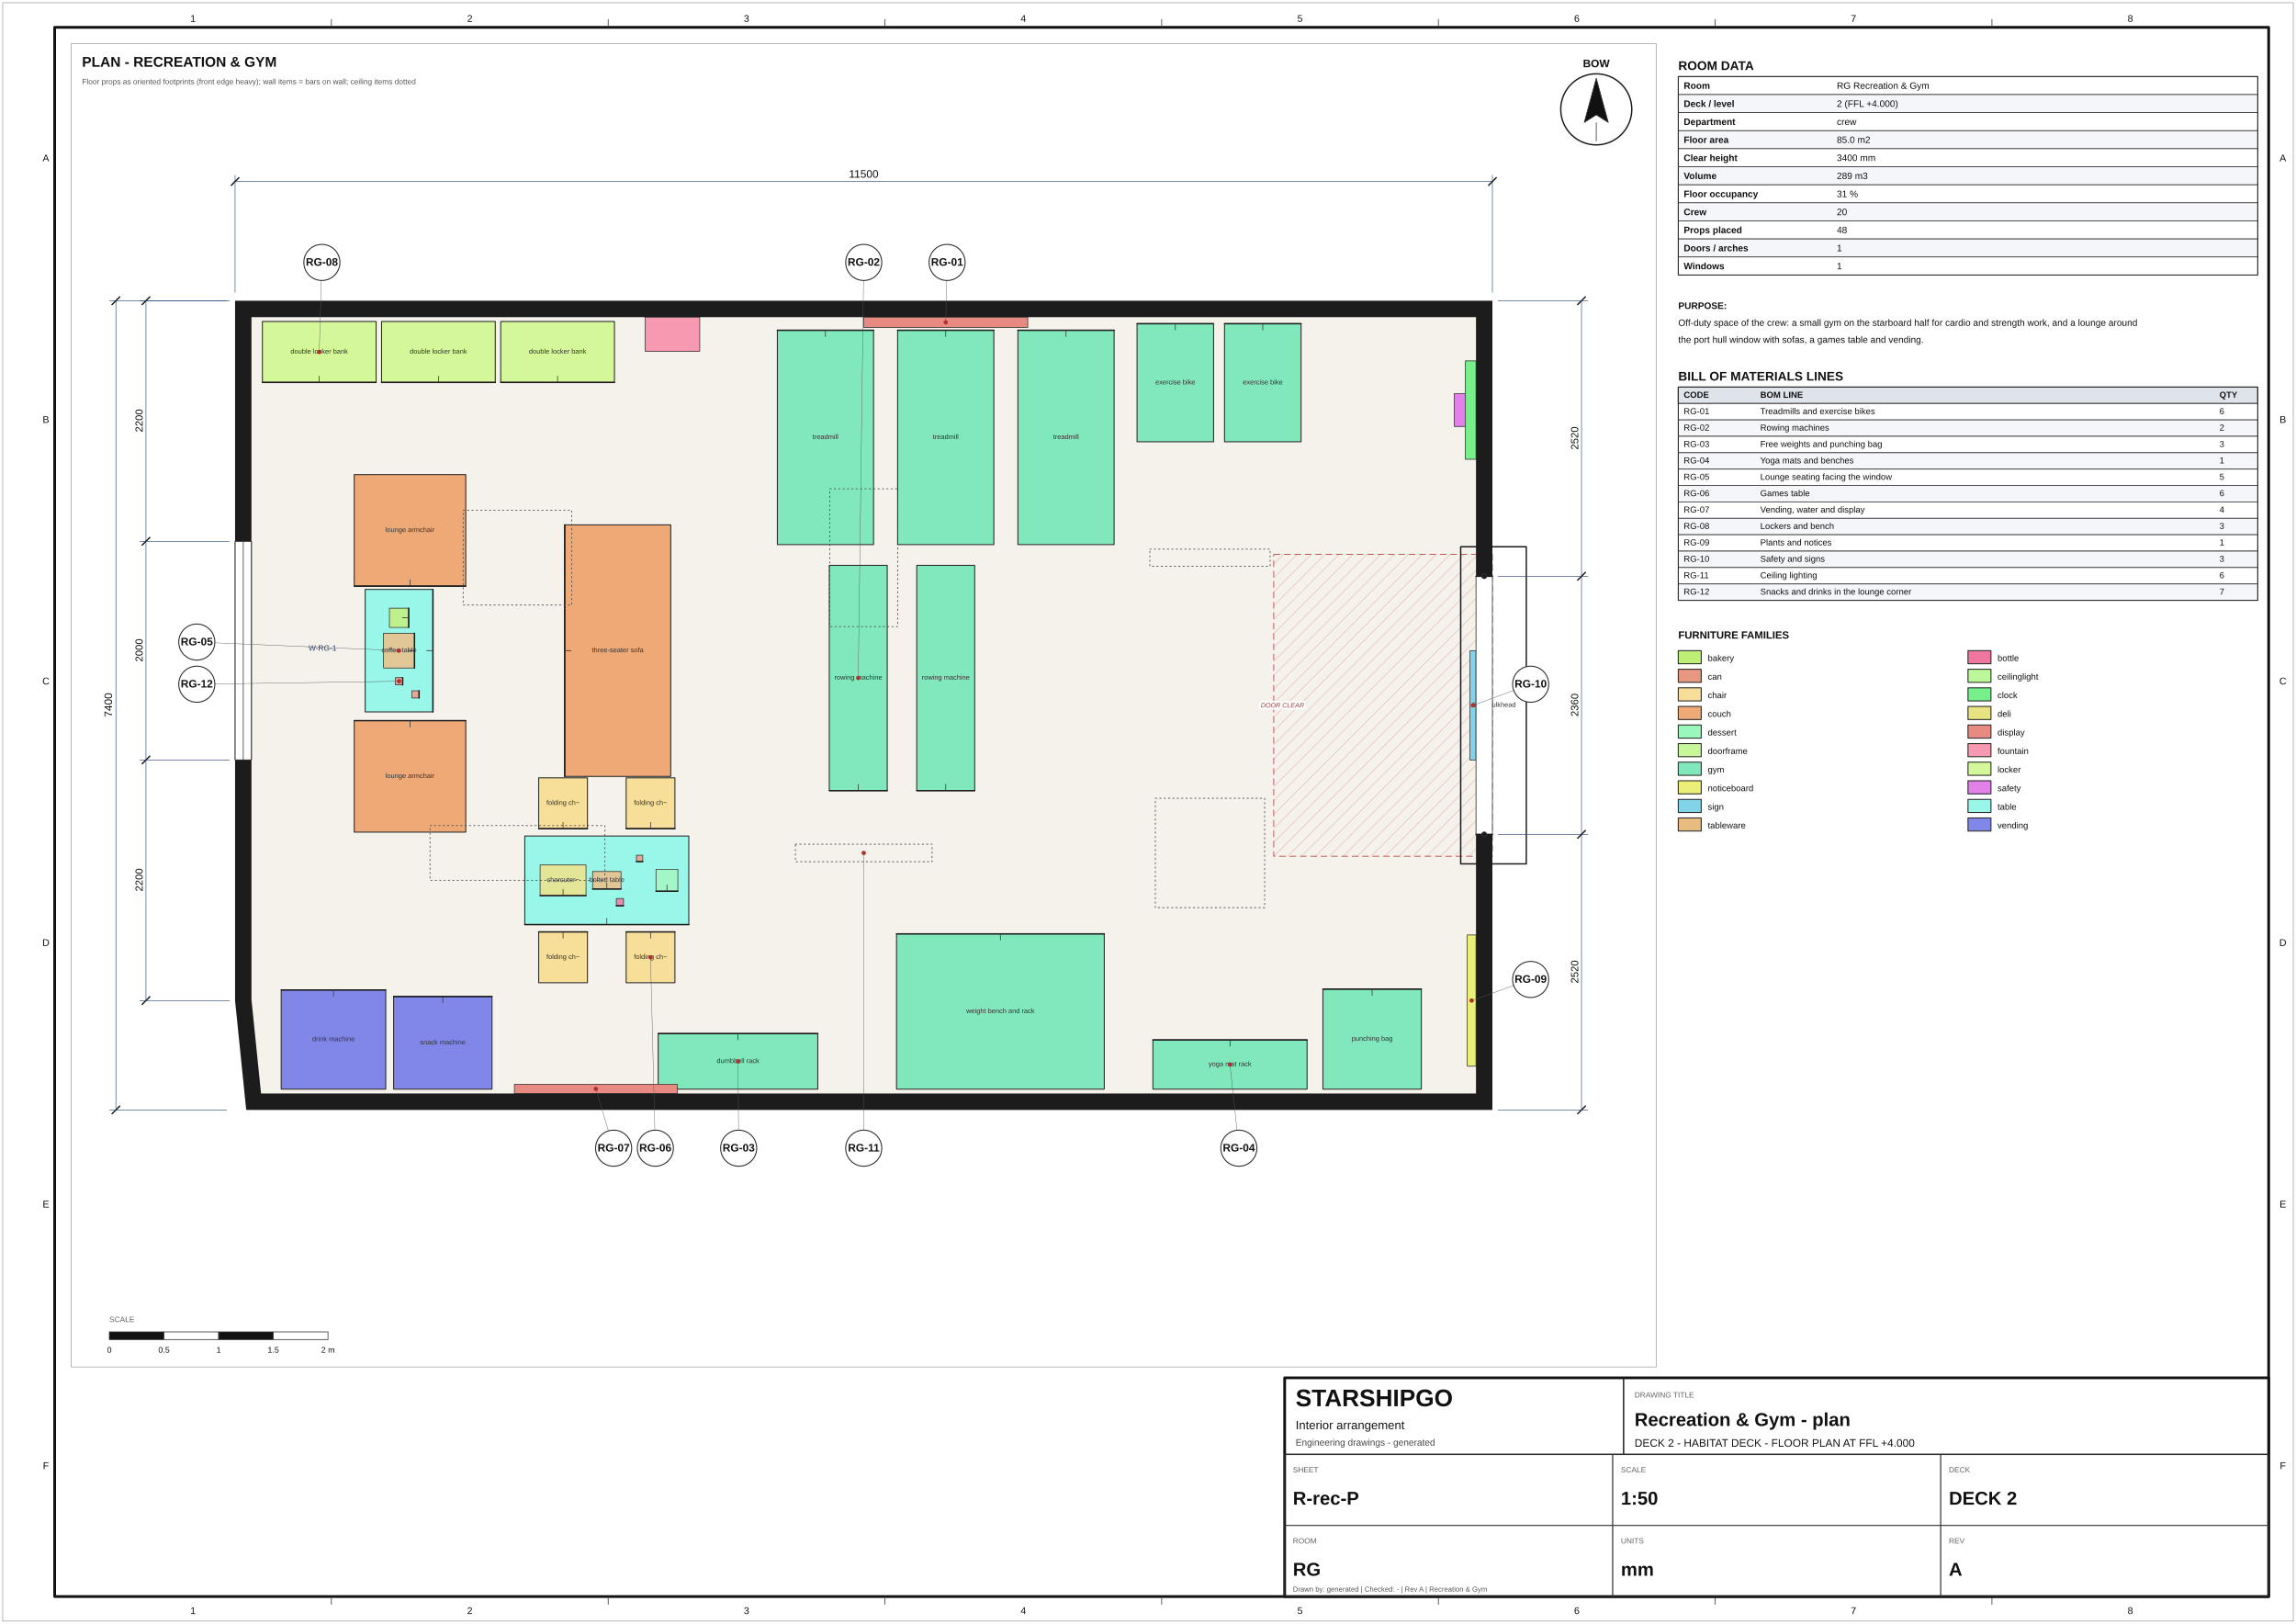
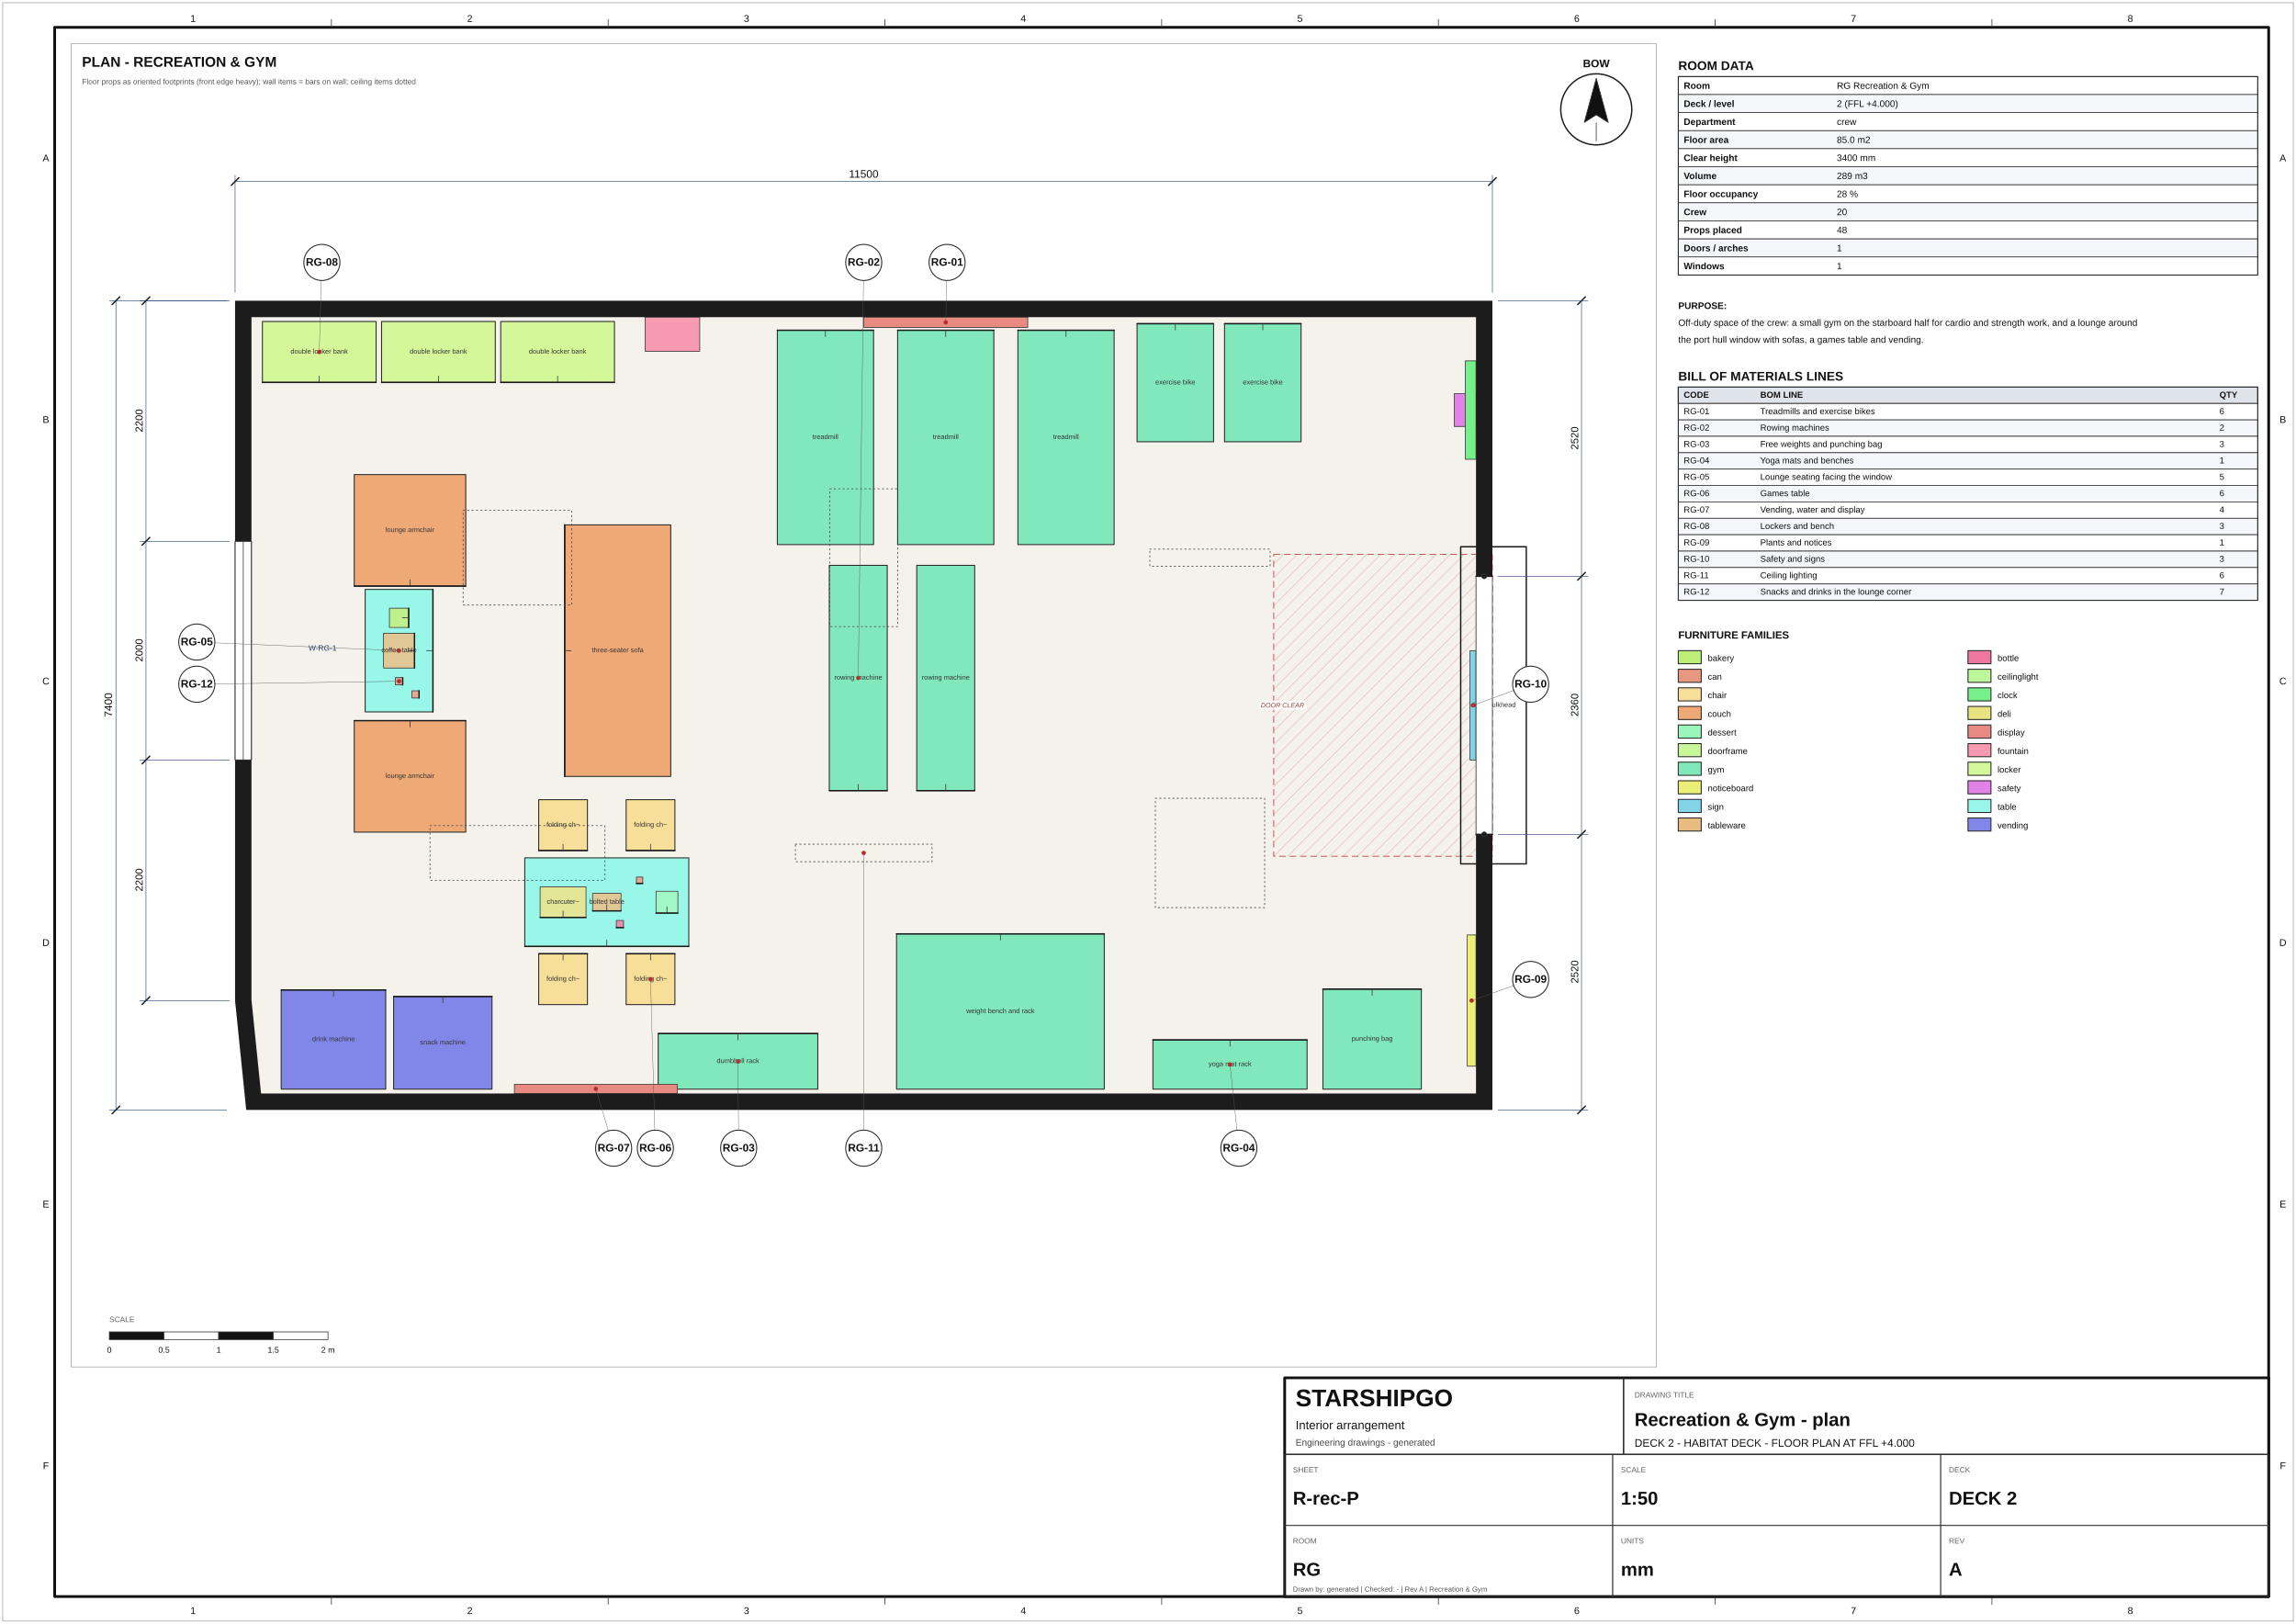
<svg xmlns="http://www.w3.org/2000/svg" width="420mm" height="297mm" viewBox="0 0 420 297">
  <style>
.t{font-family:Arial, Helvetica, 'DejaVu Sans', sans-serif;fill:#111}
.b{font-weight:bold}.i{font-style:italic}
.h{stroke:#111;stroke-width:.5;stroke-linejoin:round;stroke-linecap:round}
.m{stroke:#1a1a1a;stroke-width:.25;stroke-linejoin:round;stroke-linecap:round}
.n{stroke:#2a2a2a;stroke-width:.18;stroke-linejoin:round}
.f{stroke:#333;stroke-width:.13;stroke-linejoin:round}
.x{stroke:#555;stroke-width:.07}
.g{stroke:#9a9a9a;stroke-width:.1}
.gg{stroke:#c4c4c4;stroke-width:.08}
.d{stroke:#1d3c6e;stroke-width:.1}
.dsh{stroke:#222;stroke-width:.18;stroke-dasharray:1.6 .8}
.dot{stroke:#444;stroke-width:.14;stroke-dasharray:.25 .55;stroke-linecap:round}
.hid{stroke:#777;stroke-width:.12;stroke-dasharray:1 .7}
.cl{stroke:#b03030;stroke-width:.12;stroke-dasharray:5 1 1 1}
.cut{stroke:#b03030;stroke-width:.35;stroke-dasharray:6 1.2 1.2 1.2}
.red{stroke:#b03030;stroke-width:.13;stroke-dasharray:1.2 .7}
.none{stroke:none}
.halo{paint-order:stroke;stroke:#fff;stroke-width:.8;stroke-linejoin:round}
</style>
  <defs>
    <pattern id="hSlab" width="1.4" height="1.4" patternUnits="userSpaceOnUse" patternTransform="rotate(45)">
      <rect width="1.4" height="1.4" fill="#ececec" />
      <line x1="0" y1="0" x2="0" y2="1.4" stroke="#222" stroke-width=".13" />
    </pattern>
    <pattern id="hHull" width="1" height="1" patternUnits="userSpaceOnUse" patternTransform="rotate(45)">
      <rect width="1" height="1" fill="#c9d0da" />
      <line x1="0" y1="0" x2="0" y2="1" stroke="#111" stroke-width=".2" />
      <line x1="0" y1="0" x2="1" y2="0" stroke="#111" stroke-width=".1" />
    </pattern>
    <pattern id="hHole" width="1.6" height="1.6" patternUnits="userSpaceOnUse" patternTransform="rotate(-45)">
      <line x1="0" y1="0" x2="0" y2="1.6" stroke="#444" stroke-width=".12" />
    </pattern>
    <pattern id="hZone" width="1.8" height="1.8" patternUnits="userSpaceOnUse" patternTransform="rotate(45)">
      <line x1="0" y1="0" x2="0" y2="1.8" stroke="#d08080" stroke-width=".1" />
    </pattern>
    <pattern id="hPlen" width="1.6" height="1.6" patternUnits="userSpaceOnUse">
      <circle cx=".4" cy=".4" r=".12" fill="#888" />
      <circle cx="1.2" cy="1.2" r=".12" fill="#888" />
    </pattern>
    <pattern id="hGlass" width="2" height="2" patternUnits="userSpaceOnUse" patternTransform="rotate(45)">
      <rect width="2" height="2" fill="#d6ecf7" />
      <line x1="0" y1="0" x2="0" y2="2" stroke="#5a9abb" stroke-width=".08" />
    </pattern>
    <pattern id="hFloor" width="1.2" height="1.2" patternUnits="userSpaceOnUse" patternTransform="rotate(-45)">
      <rect width="1.2" height="1.2" fill="#f2f2f2" />
      <line x1="0" y1="0" x2="0" y2="1.2" stroke="#555" stroke-width=".1" />
    </pattern>
  </defs>
  <rect x="0" y="0" width="420" height="297" fill="#ffffff" />
  <rect x="13" y="8" width="290" height="242" class="x" fill="none" />
  <polygon points="43,183 43,55 273,55 273,203 45.04,203" class="none" fill="#f5f1eb" />
  <polygon points="233,101.4 273,101.4 273,156.6 233,156.6" class="red" fill="url(#hZone)" />
  <text x="234.6" y="129.4" font-size="1.2" class="t i halo" text-anchor="middle" style="fill:#a04040">DOOR CLEAR</text>
-   <polygon points="98.54,142.26 107.46,142.26 107.46,151.56 98.54,151.56" class="n" fill="#f7df99" />
-   <line x1="107.46" y1="151.56" x2="98.54" y2="151.56" class="m" />
-   <line x1="103" y1="151.56" x2="103" y2="150.36" class="f" />
-   <polygon points="107.46,179.74 98.54,179.74 98.54,170.44 107.46,170.44" class="n" fill="#f7df99" />
-   <line x1="98.54" y1="170.44" x2="107.46" y2="170.44" class="m" />
-   <line x1="103" y1="170.44" x2="103" y2="171.64" class="f" />
-   <polygon points="114.54,142.26 123.46,142.26 123.46,151.56 114.54,151.56" class="n" fill="#f7df99" />
-   <line x1="123.46" y1="151.56" x2="114.54" y2="151.56" class="m" />
-   <line x1="119" y1="151.56" x2="119" y2="150.36" class="f" />
-   <polygon points="123.46,179.74 114.54,179.74 114.54,170.44 123.46,170.44" class="n" fill="#f7df99" />
-   <line x1="114.54" y1="170.44" x2="123.46" y2="170.44" class="m" />
-   <line x1="119" y1="170.44" x2="119" y2="171.64" class="f" />
+   <polygon points="98.54,146.26 107.46,146.26 107.46,155.56 98.54,155.56" class="n" fill="#f7df99" />
+   <line x1="107.46" y1="155.56" x2="98.54" y2="155.56" class="m" />
+   <line x1="103" y1="155.56" x2="103" y2="154.36" class="f" />
+   <polygon points="107.46,183.74 98.54,183.74 98.54,174.44 107.46,174.44" class="n" fill="#f7df99" />
+   <line x1="98.54" y1="174.44" x2="107.46" y2="174.44" class="m" />
+   <line x1="103" y1="174.44" x2="103" y2="175.64" class="f" />
+   <polygon points="114.54,146.26 123.46,146.26 123.46,155.56 114.54,155.56" class="n" fill="#f7df99" />
+   <line x1="123.46" y1="155.56" x2="114.54" y2="155.56" class="m" />
+   <line x1="119" y1="155.56" x2="119" y2="154.36" class="f" />
+   <polygon points="123.46,183.74 114.54,183.74 114.54,174.44 123.46,174.44" class="n" fill="#f7df99" />
+   <line x1="114.54" y1="174.44" x2="123.46" y2="174.44" class="m" />
+   <line x1="119" y1="174.44" x2="119" y2="175.64" class="f" />
  <polygon points="66.8,130.2 66.8,107.8 79.2,107.8 79.2,130.2" class="n" fill="#99f7ea" />
  <line x1="79.2" y1="107.8" x2="79.2" y2="130.2" class="m" />
  <line x1="79.2" y1="119" x2="78" y2="119" class="f" />
  <polygon points="267.2,158 267.2,100 279.2,100 279.2,158" class="m" fill="none" />
  <polygon points="159.8,99.6 142.2,99.6 142.2,60.4 159.8,60.4" class="n" fill="#81e8bc" />
  <line x1="142.2" y1="60.4" x2="159.8" y2="60.4" class="m" />
  <line x1="151" y1="60.4" x2="151" y2="61.6" class="f" />
  <polygon points="181.8,99.6 164.2,99.6 164.2,60.4 181.8,60.4" class="n" fill="#81e8bc" />
  <line x1="164.2" y1="60.4" x2="181.8" y2="60.4" class="m" />
  <line x1="173" y1="60.4" x2="173" y2="61.6" class="f" />
  <polygon points="203.8,99.6 186.2,99.6 186.2,60.4 203.8,60.4" class="n" fill="#81e8bc" />
  <line x1="186.2" y1="60.4" x2="203.8" y2="60.4" class="m" />
  <line x1="195" y1="60.4" x2="195" y2="61.6" class="f" />
  <polygon points="222,80.8 208,80.8 208,59.2 222,59.2" class="n" fill="#81e8bc" />
  <line x1="208" y1="59.2" x2="222" y2="59.2" class="m" />
  <line x1="215" y1="59.2" x2="215" y2="60.4" class="f" />
  <polygon points="238,80.8 224,80.8 224,59.2 238,59.2" class="n" fill="#81e8bc" />
  <line x1="224" y1="59.2" x2="238" y2="59.2" class="m" />
  <line x1="231" y1="59.2" x2="231" y2="60.4" class="f" />
  <polygon points="151.7,103.4 162.3,103.4 162.3,144.6 151.7,144.6" class="n" fill="#81e8bc" />
  <line x1="162.3" y1="144.6" x2="151.7" y2="144.6" class="m" />
  <line x1="157" y1="144.6" x2="157" y2="143.4" class="f" />
  <polygon points="167.7,103.4 178.3,103.4 178.3,144.6 167.7,144.6" class="n" fill="#81e8bc" />
  <line x1="178.3" y1="144.6" x2="167.7" y2="144.6" class="m" />
  <line x1="173" y1="144.6" x2="173" y2="143.4" class="f" />
  <polygon points="202,199.2 164,199.2 164,170.8 202,170.8" class="n" fill="#81e8bc" />
  <line x1="164" y1="170.8" x2="202" y2="170.8" class="m" />
  <line x1="183" y1="170.8" x2="183" y2="172" class="f" />
  <polygon points="149.6,199.2 120.4,199.2 120.4,189.04 149.6,189.04" class="n" fill="#81e8bc" />
  <line x1="120.4" y1="189.04" x2="149.6" y2="189.04" class="m" />
  <line x1="135" y1="189.04" x2="135" y2="190.24" class="f" />
  <polygon points="260,199.2 242,199.2 242,180.9 260,180.9" class="n" fill="#81e8bc" />
  <line x1="242" y1="180.9" x2="260" y2="180.9" class="m" />
  <line x1="251" y1="180.9" x2="251" y2="182.1" class="f" />
  <polygon points="239.1,199.2 210.9,199.2 210.9,190.2 239.1,190.2" class="n" fill="#81e8bc" />
  <line x1="210.9" y1="190.2" x2="239.1" y2="190.2" class="m" />
  <line x1="225" y1="190.2" x2="225" y2="191.4" class="f" />
  <polygon points="122.7,96 122.7,142 103.3,142 103.3,96" class="n" fill="#efa977" />
  <line x1="103.3" y1="142" x2="103.3" y2="96" class="m" />
  <line x1="103.3" y1="119" x2="104.5" y2="119" class="f" />
  <polygon points="64.8,86.8 85.2,86.8 85.2,107.2 64.8,107.2" class="n" fill="#efa977" />
  <line x1="85.2" y1="107.2" x2="64.8" y2="107.2" class="m" />
  <line x1="75" y1="107.2" x2="75" y2="106" class="f" />
  <polygon points="85.2,152.2 64.8,152.2 64.8,131.8 85.2,131.8" class="n" fill="#efa977" />
  <line x1="64.8" y1="131.8" x2="85.2" y2="131.8" class="m" />
  <line x1="75" y1="131.8" x2="75" y2="133" class="f" />
-   <polygon points="96,152.9 126,152.9 126,169.1 96,169.1" class="n" fill="#99f7ea" />
-   <line x1="126" y1="169.1" x2="96" y2="169.1" class="m" />
-   <line x1="111" y1="169.1" x2="111" y2="167.9" class="f" />
+   <polygon points="96,156.9 126,156.9 126,173.1 96,173.1" class="n" fill="#99f7ea" />
+   <line x1="126" y1="173.1" x2="96" y2="173.1" class="m" />
+   <line x1="111" y1="173.1" x2="111" y2="171.9" class="f" />
  <polygon points="70.56,199.2 51.44,199.2 51.44,181.06 70.56,181.06" class="n" fill="#8187e8" />
  <line x1="51.44" y1="181.06" x2="70.56" y2="181.06" class="m" />
  <line x1="61" y1="181.06" x2="61" y2="182.26" class="f" />
  <polygon points="90,199.2 72,199.2 72,182.26 90,182.26" class="n" fill="#8187e8" />
  <line x1="72" y1="182.26" x2="90" y2="182.26" class="m" />
  <line x1="81" y1="182.26" x2="81" y2="183.46" class="f" />
  <polygon points="48,58.8 68.8,58.8 68.8,69.94 48,69.94" class="n" fill="#d4f799" />
  <line x1="68.8" y1="69.94" x2="48" y2="69.94" class="m" />
  <line x1="58.4" y1="69.94" x2="58.4" y2="68.74" class="f" />
  <polygon points="69.8,58.8 90.6,58.8 90.6,69.94 69.8,69.94" class="n" fill="#d4f799" />
  <line x1="90.6" y1="69.94" x2="69.8" y2="69.94" class="m" />
  <line x1="80.2" y1="69.94" x2="80.2" y2="68.74" class="f" />
  <polygon points="91.6,58.8 112.4,58.8 112.4,69.94 91.6,69.94" class="n" fill="#d4f799" />
  <line x1="112.4" y1="69.94" x2="91.6" y2="69.94" class="m" />
  <line x1="102" y1="69.94" x2="102" y2="68.74" class="f" />
  <polygon points="70.16,122.18 70.16,115.82 75.82,115.82 75.82,122.18" class="f" fill="#eac28d" fill-opacity="0.9" />
  <line x1="75.82" y1="115.82" x2="75.82" y2="122.18" class="m" />
  <line x1="75.82" y1="119" x2="74.62" y2="119" class="f" />
  <polygon points="71.24,114.76 71.24,111.24 74.76,111.24 74.76,114.76" class="f" fill="#c3f084" fill-opacity="0.9" />
  <line x1="74.76" y1="111.24" x2="74.76" y2="114.76" class="m" />
  <line x1="74.76" y1="113" x2="73.56" y2="113" class="f" />
  <polygon points="72.34,125.26 72.34,123.94 73.66,123.94 73.66,125.26" class="f" fill="#eaa18d" fill-opacity="0.9" />
  <line x1="73.66" y1="123.94" x2="73.66" y2="125.26" class="m" />
  <polygon points="75.34,127.66 75.34,126.34 76.66,126.34 76.66,127.66" class="f" fill="#eaa18d" fill-opacity="0.9" />
  <line x1="76.66" y1="126.34" x2="76.66" y2="127.66" class="m" />
-   <polygon points="108.4,159.4 113.6,159.4 113.6,162.6 108.4,162.6" class="f" fill="#eac28d" fill-opacity="0.9" />
-   <line x1="113.6" y1="162.6" x2="108.4" y2="162.6" class="m" />
-   <line x1="111" y1="162.6" x2="111" y2="161.4" class="f" />
-   <polygon points="98.8,158.2 107.2,158.2 107.2,163.8 98.8,163.8" class="f" fill="#eae58d" fill-opacity="0.9" />
-   <line x1="107.2" y1="163.8" x2="98.8" y2="163.8" class="m" />
-   <line x1="103" y1="163.8" x2="103" y2="162.6" class="f" />
-   <polygon points="112.74,164.34 114.06,164.34 114.06,165.66 112.74,165.66" class="f" fill="#f084a8" fill-opacity="0.9" />
-   <line x1="114.06" y1="165.66" x2="112.74" y2="165.66" class="m" />
-   <polygon points="116.42,156.42 117.58,156.42 117.58,157.58 116.42,157.58" class="f" fill="#eaa18d" fill-opacity="0.9" />
-   <line x1="117.58" y1="157.58" x2="116.42" y2="157.58" class="m" />
-   <polygon points="120,159 124,159 124,163 120,163" class="f" fill="#a3f7c2" fill-opacity="0.9" />
-   <line x1="124" y1="163" x2="120" y2="163" class="m" />
-   <line x1="122" y1="163" x2="122" y2="161.8" class="f" />
+   <polygon points="108.4,163.4 113.6,163.4 113.6,166.6 108.4,166.6" class="f" fill="#eac28d" fill-opacity="0.9" />
+   <line x1="113.6" y1="166.6" x2="108.4" y2="166.6" class="m" />
+   <line x1="111" y1="166.6" x2="111" y2="165.4" class="f" />
+   <polygon points="98.8,162.2 107.2,162.2 107.2,167.8 98.8,167.8" class="f" fill="#eae58d" fill-opacity="0.9" />
+   <line x1="107.2" y1="167.8" x2="98.8" y2="167.8" class="m" />
+   <line x1="103" y1="167.8" x2="103" y2="166.6" class="f" />
+   <polygon points="112.74,168.34 114.06,168.34 114.06,169.66 112.74,169.66" class="f" fill="#f084a8" fill-opacity="0.9" />
+   <line x1="114.06" y1="169.66" x2="112.74" y2="169.66" class="m" />
+   <polygon points="116.42,160.42 117.58,160.42 117.58,161.58 116.42,161.58" class="f" fill="#eaa18d" fill-opacity="0.9" />
+   <line x1="117.58" y1="161.58" x2="116.42" y2="161.58" class="m" />
+   <polygon points="120,163 124,163 124,167 120,167" class="f" fill="#a3f7c2" fill-opacity="0.9" />
+   <line x1="124" y1="167" x2="120" y2="167" class="m" />
+   <line x1="122" y1="167" x2="122" y2="165.8" class="f" />
  <polygon points="118,58 128,58 128,64.24 118,64.24" class="f" fill="#f799b1" />
  <polygon points="270,72 270,78 266.02,78 266.02,72" class="f" fill="#e281e8" />
  <polygon points="270,171 270,195 268.4,195 268.4,171" class="f" fill="#ebef77" />
  <polygon points="123.9,200 94.1,200 94.1,198.3 123.9,198.3" class="f" fill="#e88a81" />
  <polygon points="158,58 188,58 188,59.9 158,59.9" class="f" fill="#e88a81" />
  <polygon points="270,66 270,84 268.04,84 268.04,66" class="f" fill="#77ef8b" />
  <polygon points="270,119 270,139 268.9,139 268.9,119" class="f" fill="#81d3e8" />
  <polygon points="210.34,100.44 232.34,100.44 232.34,103.56 210.34,103.56" class="dot" fill="none" />
  <polygon points="78.66,151 110.66,151 110.66,161 78.66,161" class="dot" fill="none" />
  <polygon points="151.8,89.4 164.2,89.4 164.2,114.6 151.8,114.6" class="dot" fill="none" />
  <polygon points="211.34,146 231.34,146 231.34,166 211.34,166" class="dot" fill="none" />
  <polygon points="84.72,93.34 104.6,93.34 104.6,110.66 84.72,110.66" class="dot" fill="none" />
  <polygon points="145.5,154.4 170.5,154.4 170.5,157.6 145.5,157.6" class="dot" fill="none" />
  <text x="183" y="185.3" font-size="1.25" class="t" text-anchor="middle" style="fill:#333">weight bench and rack</text>
  <text x="113" y="119.3" font-size="1.25" class="t" text-anchor="middle" style="fill:#333">three-seater sofa</text>
  <text x="273.2" y="129.3" font-size="1.25" class="t" text-anchor="middle" style="fill:#333">deep bulkhead</text>
  <text x="151" y="80.3" font-size="1.25" class="t" text-anchor="middle" style="fill:#333">treadmill</text>
  <text x="173" y="80.3" font-size="1.25" class="t" text-anchor="middle" style="fill:#333">treadmill</text>
  <text x="195" y="80.3" font-size="1.25" class="t" text-anchor="middle" style="fill:#333">treadmill</text>
-   <text x="111" y="161.3" font-size="1.25" class="t" text-anchor="middle" style="fill:#333">bolted table</text>
+   <text x="111" y="165.3" font-size="1.25" class="t" text-anchor="middle" style="fill:#333">bolted table</text>
  <text x="157" y="124.3" font-size="1.25" class="t" text-anchor="middle" style="fill:#333">rowing machine</text>
  <text x="173" y="124.3" font-size="1.25" class="t" text-anchor="middle" style="fill:#333">rowing machine</text>
  <text x="75" y="97.3" font-size="1.25" class="t" text-anchor="middle" style="fill:#333">lounge armchair</text>
  <text x="75" y="142.3" font-size="1.25" class="t" text-anchor="middle" style="fill:#333">lounge armchair</text>
  <text x="61" y="190.43" font-size="1.25" class="t" text-anchor="middle" style="fill:#333">drink machine</text>
  <text x="251" y="190.35" font-size="1.25" class="t" text-anchor="middle" style="fill:#333">punching bag</text>
  <text x="81" y="191.03" font-size="1.25" class="t" text-anchor="middle" style="fill:#333">snack machine</text>
  <text x="215" y="70.3" font-size="1.25" class="t" text-anchor="middle" style="fill:#333">exercise bike</text>
  <text x="231" y="70.3" font-size="1.25" class="t" text-anchor="middle" style="fill:#333">exercise bike</text>
  <text x="135" y="194.42" font-size="1.25" class="t" text-anchor="middle" style="fill:#333">dumbbell rack</text>
  <text x="73" y="119.3" font-size="1.25" class="t" text-anchor="middle" style="fill:#333">coffee table</text>
  <text x="225" y="195" font-size="1.25" class="t" text-anchor="middle" style="fill:#333">yoga mat rack</text>
  <text x="58.4" y="64.67" font-size="1.25" class="t" text-anchor="middle" style="fill:#333">double locker bank</text>
  <text x="80.2" y="64.67" font-size="1.25" class="t" text-anchor="middle" style="fill:#333">double locker bank</text>
  <text x="102" y="64.67" font-size="1.25" class="t" text-anchor="middle" style="fill:#333">double locker bank</text>
-   <text x="103" y="147.21" font-size="1.25" class="t" text-anchor="middle" style="fill:#333">folding ch~</text>
-   <text x="103" y="175.39" font-size="1.25" class="t" text-anchor="middle" style="fill:#333">folding ch~</text>
-   <text x="119" y="147.21" font-size="1.25" class="t" text-anchor="middle" style="fill:#333">folding ch~</text>
-   <text x="119" y="175.39" font-size="1.25" class="t" text-anchor="middle" style="fill:#333">folding ch~</text>
-   <text x="103" y="161.3" font-size="1.25" class="t" text-anchor="middle" style="fill:#333">charcuter~</text>
+   <text x="103" y="151.21" font-size="1.25" class="t" text-anchor="middle" style="fill:#333">folding ch~</text>
+   <text x="103" y="179.39" font-size="1.25" class="t" text-anchor="middle" style="fill:#333">folding ch~</text>
+   <text x="119" y="151.21" font-size="1.25" class="t" text-anchor="middle" style="fill:#333">folding ch~</text>
+   <text x="119" y="179.39" font-size="1.25" class="t" text-anchor="middle" style="fill:#333">folding ch~</text>
+   <text x="103" y="165.3" font-size="1.25" class="t" text-anchor="middle" style="fill:#333">charcuter~</text>
  <path d="M43 183 L43 55 L273 55 L273 203 L45.04 203Z M46 182.85 L46 58 L270 58 L270 200 L47.75 200Z " class="none" fill="#1c1c1c" fill-rule="evenodd" />
  <polygon points="273,105.4 273,152.6 270,152.6 270,105.4" class="none" fill="#ffffff" />
  <line x1="273" y1="105.4" x2="270" y2="105.4" class="m" />
  <line x1="273" y1="152.6" x2="270" y2="152.6" class="m" />
  <line x1="273" y1="105.4" x2="273" y2="152.6" class="f" />
  <line x1="270" y1="105.4" x2="270" y2="152.6" class="f" />
  <circle cx="271.5" cy="105.4" r="0.45" class="f" fill="#1c1c1c" />
  <circle cx="271.5" cy="152.6" r="0.45" class="f" fill="#1c1c1c" />
  <polygon points="43,99 43,139 46,139 46,99" class="none" fill="#ffffff" />
  <line x1="43" y1="99" x2="46" y2="99" class="n" />
  <line x1="43" y1="139" x2="46" y2="139" class="n" />
  <line x1="43" y1="99" x2="43" y2="139" class="n" />
  <line x1="44.5" y1="99" x2="44.5" y2="139" class="f" />
  <line x1="46" y1="99" x2="46" y2="139" class="n" />
  <text x="59" y="119" font-size="1.4" class="t" text-anchor="middle" style="fill:#1d3c6e">W-RG-1</text>
  <line x1="173.17" y1="51.3" x2="173" y2="58.95" class="x" />
  <circle cx="173" cy="58.95" r="0.4" class="none" fill="#b03030" />
  <line x1="157.96" y1="51.3" x2="157" y2="124" class="x" />
  <circle cx="157" cy="124" r="0.4" class="none" fill="#b03030" />
  <line x1="135.1" y1="206.7" x2="135" y2="194.12" class="x" />
  <circle cx="135" cy="194.12" r="0.4" class="none" fill="#b03030" />
  <line x1="226.28" y1="206.72" x2="225" y2="194.7" class="x" />
  <circle cx="225" cy="194.7" r="0.4" class="none" fill="#b03030" />
  <line x1="39.3" y1="117.57" x2="72.99" y2="119" class="x" />
  <circle cx="72.99" cy="119" r="0.4" class="none" fill="#b03030" />
-   <line x1="119.79" y1="206.7" x2="119" y2="175.09" class="x" />
-   <circle cx="119" cy="175.09" r="0.4" class="none" fill="#b03030" />
+   <line x1="119.78" y1="206.7" x2="119" y2="179.09" class="x" />
+   <circle cx="119" cy="179.09" r="0.4" class="none" fill="#b03030" />
  <line x1="111.3" y1="206.84" x2="109" y2="199.15" class="x" />
  <circle cx="109" cy="199.15" r="0.4" class="none" fill="#b03030" />
  <line x1="58.78" y1="51.3" x2="58.4" y2="64.37" class="x" />
  <circle cx="58.4" cy="64.37" r="0.4" class="none" fill="#b03030" />
  <line x1="276.89" y1="180.25" x2="269.2" y2="183" class="x" />
  <circle cx="269.2" cy="183" r="0.4" class="none" fill="#b03030" />
  <line x1="276.9" y1="126.28" x2="269.45" y2="129" class="x" />
  <circle cx="269.45" cy="129" r="0.4" class="none" fill="#b03030" />
  <line x1="158" y1="206.7" x2="158" y2="156" class="x" />
  <circle cx="158" cy="156" r="0.4" class="none" fill="#b03030" />
  <line x1="39.3" y1="125.09" x2="73" y2="124.6" class="x" />
  <circle cx="73" cy="124.6" r="0.4" class="none" fill="#b03030" />
  <circle cx="173.25" cy="48" r="3.3" class="n" fill="#fff" />
  <text x="173.25" y="48.6" font-size="2" class="t b" text-anchor="middle">RG-01</text>
  <circle cx="158" cy="48" r="3.3" class="n" fill="#fff" />
  <text x="158" y="48.6" font-size="2" class="t b" text-anchor="middle">RG-02</text>
  <circle cx="135.12" cy="210" r="3.3" class="n" fill="#fff" />
  <text x="135.12" y="210.6" font-size="2" class="t b" text-anchor="middle">RG-03</text>
  <circle cx="226.62" cy="210" r="3.3" class="n" fill="#fff" />
  <text x="226.62" y="210.6" font-size="2" class="t b" text-anchor="middle">RG-04</text>
  <circle cx="36" cy="117.43" r="3.3" class="n" fill="#fff" />
  <text x="36" y="118.03" font-size="2" class="t b" text-anchor="middle">RG-05</text>
  <circle cx="119.88" cy="210" r="3.3" class="n" fill="#fff" />
  <text x="119.88" y="210.6" font-size="2" class="t b" text-anchor="middle">RG-06</text>
  <circle cx="112.25" cy="210" r="3.3" class="n" fill="#fff" />
  <text x="112.25" y="210.6" font-size="2" class="t b" text-anchor="middle">RG-07</text>
  <circle cx="58.88" cy="48" r="3.3" class="n" fill="#fff" />
  <text x="58.88" y="48.6" font-size="2" class="t b" text-anchor="middle">RG-08</text>
  <circle cx="280" cy="179.14" r="3.3" class="n" fill="#fff" />
  <text x="280" y="179.74" font-size="2" class="t b" text-anchor="middle">RG-09</text>
  <circle cx="280" cy="125.14" r="3.3" class="n" fill="#fff" />
  <text x="280" y="125.74" font-size="2" class="t b" text-anchor="middle">RG-10</text>
  <circle cx="158" cy="210" r="3.3" class="n" fill="#fff" />
  <text x="158" y="210.6" font-size="2" class="t b" text-anchor="middle">RG-11</text>
  <circle cx="36" cy="125.14" r="3.3" class="n" fill="#fff" />
  <text x="36" y="125.74" font-size="2" class="t b" text-anchor="middle">RG-12</text>
  <line x1="43" y1="33.2" x2="273" y2="33.2" class="d" />
  <line x1="42.3" y1="33.9" x2="43.7" y2="32.5" class="m" />
  <line x1="272.3" y1="33.9" x2="273.7" y2="32.5" class="m" />
  <line x1="43" y1="53.5" x2="43" y2="32" class="d" />
  <line x1="273" y1="53.5" x2="273" y2="32" class="d" />
  <text x="158" y="32.5" font-size="2" class="t" text-anchor="middle">11500</text>
  <line x1="21.2" y1="55" x2="21.2" y2="203" class="d" />
  <line x1="20.5" y1="55.7" x2="21.9" y2="54.3" class="m" />
  <line x1="20.5" y1="203.7" x2="21.9" y2="202.3" class="m" />
  <line x1="41.5" y1="55" x2="20" y2="55" class="d" />
  <line x1="41.5" y1="203" x2="20" y2="203" class="d" />
  <text x="20.5" y="131.16" font-size="2" class="t" transform="rotate(-90 20.5 131.16)">7400</text>
  <line x1="289.3" y1="55" x2="289.3" y2="203" class="d" />
  <line x1="288.6" y1="55.7" x2="290" y2="54.3" class="m" />
  <line x1="274" y1="55" x2="290.5" y2="55" class="d" />
  <line x1="288.6" y1="106.1" x2="290" y2="104.7" class="m" />
  <line x1="274" y1="105.4" x2="290.5" y2="105.4" class="d" />
  <line x1="288.6" y1="153.3" x2="290" y2="151.9" class="m" />
  <line x1="274" y1="152.6" x2="290.5" y2="152.6" class="d" />
  <line x1="288.6" y1="203.7" x2="290" y2="202.3" class="m" />
  <line x1="274" y1="203" x2="290.5" y2="203" class="d" />
  <text x="288.7" y="82.25" font-size="1.9" class="t" transform="rotate(-90 288.7 82.25)">2520</text>
  <text x="288.7" y="131.05" font-size="1.9" class="t" transform="rotate(-90 288.7 131.05)">2360</text>
  <text x="288.7" y="179.85" font-size="1.9" class="t" transform="rotate(-90 288.7 179.85)">2520</text>
  <line x1="26.7" y1="55" x2="26.7" y2="183" class="d" />
  <line x1="26" y1="55.7" x2="27.4" y2="54.3" class="m" />
  <line x1="42" y1="55" x2="25.5" y2="55" class="d" />
  <line x1="26" y1="99.7" x2="27.4" y2="98.3" class="m" />
  <line x1="42" y1="99" x2="25.5" y2="99" class="d" />
  <line x1="26" y1="139.7" x2="27.4" y2="138.3" class="m" />
  <line x1="42" y1="139" x2="25.5" y2="139" class="d" />
  <line x1="26" y1="183.7" x2="27.4" y2="182.3" class="m" />
  <line x1="42" y1="183" x2="25.5" y2="183" class="d" />
  <text x="26.1" y="79.05" font-size="1.9" class="t" transform="rotate(-90 26.1 79.05)">2200</text>
  <text x="26.1" y="121.05" font-size="1.9" class="t" transform="rotate(-90 26.1 121.05)">2000</text>
  <text x="26.1" y="163.05" font-size="1.9" class="t" transform="rotate(-90 26.1 163.05)">2200</text>
  <circle cx="292" cy="20" r="6.5" class="m" fill="#fff" />
  <polygon points="292,14.3 294.2,22.4 292,21 289.8,22.4" class="f" fill="#111" />
  <line x1="292" y1="22.4" x2="292" y2="25.8" class="f" />
  <text x="292" y="12.3" font-size="2" class="t b" text-anchor="middle">BOW</text>
  <text x="20" y="241.8" font-size="1.4" class="t" style="fill:#666">SCALE</text>
  <rect x="20" y="243.6" width="10" height="1.4" class="f" fill="#111" />
  <rect x="30" y="243.6" width="10" height="1.4" class="f" fill="#fff" />
  <rect x="40" y="243.6" width="10" height="1.4" class="f" fill="#111" />
  <rect x="50" y="243.6" width="10" height="1.4" class="f" fill="#fff" />
  <text x="20" y="247.4" font-size="1.5" class="t" text-anchor="middle">0</text>
  <text x="30" y="247.4" font-size="1.5" class="t" text-anchor="middle">0.5</text>
  <text x="40" y="247.4" font-size="1.5" class="t" text-anchor="middle">1</text>
  <text x="50" y="247.4" font-size="1.5" class="t" text-anchor="middle">1.5</text>
  <text x="60" y="247.4" font-size="1.5" class="t" text-anchor="middle">2 m</text>
  <text x="307" y="12.8" font-size="2.3" class="t b">ROOM DATA</text>
  <rect x="307" y="14" width="106" height="3.3" class="f" fill="#ffffff" />
  <text x="308" y="16.25" font-size="1.7" class="t b">Room</text>
  <text x="336" y="16.25" font-size="1.7" class="t">RG  Recreation &amp; Gym</text>
  <rect x="307" y="17.3" width="106" height="3.3" class="f" fill="#f4f6f9" />
  <text x="308" y="19.55" font-size="1.7" class="t b">Deck / level</text>
  <text x="336" y="19.55" font-size="1.7" class="t">2  (FFL +4.000)</text>
  <rect x="307" y="20.6" width="106" height="3.3" class="f" fill="#ffffff" />
  <text x="308" y="22.85" font-size="1.7" class="t b">Department</text>
  <text x="336" y="22.85" font-size="1.7" class="t">crew</text>
  <rect x="307" y="23.9" width="106" height="3.3" class="f" fill="#f4f6f9" />
  <text x="308" y="26.15" font-size="1.7" class="t b">Floor area</text>
  <text x="336" y="26.15" font-size="1.7" class="t">85.0 m2</text>
  <rect x="307" y="27.2" width="106" height="3.3" class="f" fill="#ffffff" />
  <text x="308" y="29.45" font-size="1.7" class="t b">Clear height</text>
  <text x="336" y="29.45" font-size="1.7" class="t">3400 mm</text>
  <rect x="307" y="30.5" width="106" height="3.3" class="f" fill="#f4f6f9" />
  <text x="308" y="32.75" font-size="1.7" class="t b">Volume</text>
  <text x="336" y="32.75" font-size="1.7" class="t">289 m3</text>
  <rect x="307" y="33.8" width="106" height="3.3" class="f" fill="#ffffff" />
  <text x="308" y="36.05" font-size="1.7" class="t b">Floor occupancy</text>
-   <text x="336" y="36.05" font-size="1.7" class="t">31 %</text>
+   <text x="336" y="36.05" font-size="1.7" class="t">28 %</text>
  <rect x="307" y="37.1" width="106" height="3.3" class="f" fill="#f4f6f9" />
  <text x="308" y="39.35" font-size="1.7" class="t b">Crew</text>
  <text x="336" y="39.35" font-size="1.7" class="t">20</text>
  <rect x="307" y="40.4" width="106" height="3.3" class="f" fill="#ffffff" />
  <text x="308" y="42.65" font-size="1.7" class="t b">Props placed</text>
  <text x="336" y="42.65" font-size="1.7" class="t">48</text>
  <rect x="307" y="43.7" width="106" height="3.3" class="f" fill="#f4f6f9" />
  <text x="308" y="45.95" font-size="1.7" class="t b">Doors / arches</text>
  <text x="336" y="45.95" font-size="1.7" class="t">1</text>
  <rect x="307" y="47" width="106" height="3.3" class="f" fill="#ffffff" />
  <text x="308" y="49.25" font-size="1.7" class="t b">Windows</text>
  <text x="336" y="49.25" font-size="1.7" class="t">1</text>
  <rect x="307" y="14" width="106" height="36.3" class="n" fill="none" />
  <text x="307" y="56.5" font-size="1.7" class="t b">PURPOSE:</text>
  <text x="307" y="59.6" font-size="1.7" class="t">Off-duty space of the crew: a small gym on the starboard half for cardio and strength work, and a lounge around</text>
  <text x="307" y="62.7" font-size="1.7" class="t">the port hull window with sofas, a games table and vending.</text>
  <text x="307" y="69.6" font-size="2.3" class="t b">BILL OF MATERIALS LINES</text>
  <rect x="307" y="70.8" width="106" height="3" class="n" fill="#dfe3ea" />
  <text x="308" y="72.75" font-size="1.6" class="t b">CODE</text>
  <text x="322" y="72.75" font-size="1.6" class="t b">BOM LINE</text>
  <text x="406" y="72.75" font-size="1.6" class="t b">QTY</text>
  <rect x="307" y="73.8" width="106" height="3" class="f" fill="#ffffff" />
  <text x="308" y="75.75" font-size="1.6" class="t">RG-01</text>
  <text x="322" y="75.75" font-size="1.6" class="t">Treadmills and exercise bikes</text>
  <text x="406" y="75.75" font-size="1.6" class="t">6</text>
  <rect x="307" y="76.8" width="106" height="3" class="f" fill="#f4f6f9" />
  <text x="308" y="78.75" font-size="1.6" class="t">RG-02</text>
  <text x="322" y="78.75" font-size="1.6" class="t">Rowing machines</text>
  <text x="406" y="78.75" font-size="1.6" class="t">2</text>
  <rect x="307" y="79.8" width="106" height="3" class="f" fill="#ffffff" />
  <text x="308" y="81.75" font-size="1.6" class="t">RG-03</text>
  <text x="322" y="81.75" font-size="1.6" class="t">Free weights and punching bag</text>
  <text x="406" y="81.75" font-size="1.6" class="t">3</text>
  <rect x="307" y="82.8" width="106" height="3" class="f" fill="#f4f6f9" />
  <text x="308" y="84.75" font-size="1.6" class="t">RG-04</text>
  <text x="322" y="84.75" font-size="1.6" class="t">Yoga mats and benches</text>
  <text x="406" y="84.75" font-size="1.6" class="t">1</text>
  <rect x="307" y="85.8" width="106" height="3" class="f" fill="#ffffff" />
  <text x="308" y="87.75" font-size="1.6" class="t">RG-05</text>
  <text x="322" y="87.75" font-size="1.6" class="t">Lounge seating facing the window</text>
  <text x="406" y="87.75" font-size="1.6" class="t">5</text>
  <rect x="307" y="88.8" width="106" height="3" class="f" fill="#f4f6f9" />
  <text x="308" y="90.75" font-size="1.6" class="t">RG-06</text>
  <text x="322" y="90.75" font-size="1.6" class="t">Games table</text>
  <text x="406" y="90.75" font-size="1.6" class="t">6</text>
  <rect x="307" y="91.8" width="106" height="3" class="f" fill="#ffffff" />
  <text x="308" y="93.75" font-size="1.6" class="t">RG-07</text>
  <text x="322" y="93.75" font-size="1.6" class="t">Vending, water and display</text>
  <text x="406" y="93.75" font-size="1.6" class="t">4</text>
  <rect x="307" y="94.8" width="106" height="3" class="f" fill="#f4f6f9" />
  <text x="308" y="96.75" font-size="1.6" class="t">RG-08</text>
  <text x="322" y="96.75" font-size="1.6" class="t">Lockers and bench</text>
  <text x="406" y="96.75" font-size="1.6" class="t">3</text>
  <rect x="307" y="97.8" width="106" height="3" class="f" fill="#ffffff" />
  <text x="308" y="99.75" font-size="1.6" class="t">RG-09</text>
  <text x="322" y="99.75" font-size="1.6" class="t">Plants and notices</text>
  <text x="406" y="99.75" font-size="1.6" class="t">1</text>
  <rect x="307" y="100.8" width="106" height="3" class="f" fill="#f4f6f9" />
  <text x="308" y="102.75" font-size="1.6" class="t">RG-10</text>
  <text x="322" y="102.75" font-size="1.6" class="t">Safety and signs</text>
  <text x="406" y="102.75" font-size="1.6" class="t">3</text>
  <rect x="307" y="103.8" width="106" height="3" class="f" fill="#ffffff" />
  <text x="308" y="105.75" font-size="1.6" class="t">RG-11</text>
  <text x="322" y="105.75" font-size="1.6" class="t">Ceiling lighting</text>
  <text x="406" y="105.75" font-size="1.6" class="t">6</text>
  <rect x="307" y="106.8" width="106" height="3" class="f" fill="#f4f6f9" />
  <text x="308" y="108.75" font-size="1.6" class="t">RG-12</text>
  <text x="322" y="108.75" font-size="1.6" class="t">Snacks and drinks in the lounge corner</text>
  <text x="406" y="108.75" font-size="1.6" class="t">7</text>
  <rect x="307" y="70.8" width="106" height="39" class="n" fill="none" />
  <text x="307" y="116.8" font-size="1.9" class="t b">FURNITURE FAMILIES</text>
  <rect x="307" y="119" width="4.2" height="2.4" class="n" fill="#bdef77" />
  <text x="312.4" y="120.9" font-size="1.6" class="t">bakery</text>
  <rect x="360" y="119" width="4.2" height="2.4" class="n" fill="#ef779f" />
  <text x="365.4" y="120.9" font-size="1.6" class="t">bottle</text>
  <rect x="307" y="122.4" width="4.2" height="2.4" class="n" fill="#e89781" />
  <text x="312.4" y="124.3" font-size="1.6" class="t">can</text>
  <rect x="360" y="122.4" width="4.2" height="2.4" class="n" fill="#bcf799" />
  <text x="365.4" y="124.3" font-size="1.6" class="t">ceilinglight</text>
  <rect x="307" y="125.8" width="4.2" height="2.4" class="n" fill="#f7df99" />
  <text x="312.4" y="127.7" font-size="1.6" class="t">chair</text>
  <rect x="360" y="125.8" width="4.2" height="2.4" class="n" fill="#77ef8b" />
  <text x="365.4" y="127.7" font-size="1.6" class="t">clock</text>
  <rect x="307" y="129.2" width="4.2" height="2.4" class="n" fill="#efa977" />
  <text x="312.4" y="131.1" font-size="1.6" class="t">couch</text>
  <rect x="360" y="129.2" width="4.2" height="2.4" class="n" fill="#e8e381" />
  <text x="365.4" y="131.1" font-size="1.6" class="t">deli</text>
  <rect x="307" y="132.6" width="4.2" height="2.4" class="n" fill="#99f7bc" />
  <text x="312.4" y="134.5" font-size="1.6" class="t">dessert</text>
  <rect x="360" y="132.6" width="4.2" height="2.4" class="n" fill="#e88a81" />
  <text x="365.4" y="134.5" font-size="1.6" class="t">display</text>
  <rect x="307" y="136" width="4.2" height="2.4" class="n" fill="#c8f799" />
  <text x="312.4" y="137.9" font-size="1.6" class="t">doorframe</text>
  <rect x="360" y="136" width="4.2" height="2.4" class="n" fill="#f799b1" />
  <text x="365.4" y="137.9" font-size="1.6" class="t">fountain</text>
  <rect x="307" y="139.4" width="4.2" height="2.4" class="n" fill="#81e8bc" />
  <text x="312.4" y="141.3" font-size="1.6" class="t">gym</text>
  <rect x="360" y="139.4" width="4.2" height="2.4" class="n" fill="#d4f799" />
  <text x="365.4" y="141.3" font-size="1.6" class="t">locker</text>
  <rect x="307" y="142.8" width="4.2" height="2.4" class="n" fill="#ebef77" />
  <text x="312.4" y="144.7" font-size="1.6" class="t">noticeboard</text>
  <rect x="360" y="142.8" width="4.2" height="2.4" class="n" fill="#e281e8" />
  <text x="365.4" y="144.7" font-size="1.6" class="t">safety</text>
  <rect x="307" y="146.2" width="4.2" height="2.4" class="n" fill="#81d3e8" />
  <text x="312.4" y="148.1" font-size="1.6" class="t">sign</text>
  <rect x="360" y="146.2" width="4.2" height="2.4" class="n" fill="#99f7ea" />
  <text x="365.4" y="148.1" font-size="1.6" class="t">table</text>
  <rect x="307" y="149.6" width="4.2" height="2.4" class="n" fill="#e8bc81" />
  <text x="312.4" y="151.5" font-size="1.6" class="t">tableware</text>
  <rect x="360" y="149.6" width="4.2" height="2.4" class="n" fill="#8187e8" />
  <text x="365.4" y="151.5" font-size="1.6" class="t">vending</text>
  <text x="15" y="12.2" font-size="2.6" class="t b">PLAN - RECREATION &amp; GYM</text>
  <text x="15" y="15.4" font-size="1.4" class="t" style="fill:#555">Floor props as oriented footprints (front edge heavy); wall items = bars on wall; ceiling items dotted</text>
  <rect x="0.5" y="0.5" width="419" height="296" class="x" fill="none" />
  <rect x="10" y="5" width="405" height="287" class="h" fill="none" />
  <text x="35.31" y="4" font-size="1.8" class="t" text-anchor="middle">1</text>
  <text x="35.31" y="295.2" font-size="1.8" class="t" text-anchor="middle">1</text>
  <text x="85.94" y="4" font-size="1.8" class="t" text-anchor="middle">2</text>
  <text x="85.94" y="295.2" font-size="1.8" class="t" text-anchor="middle">2</text>
  <line x1="60.62" y1="3.5" x2="60.62" y2="5" class="f" />
  <line x1="60.62" y1="292" x2="60.62" y2="293.5" class="f" />
  <text x="136.56" y="4" font-size="1.8" class="t" text-anchor="middle">3</text>
  <text x="136.56" y="295.2" font-size="1.8" class="t" text-anchor="middle">3</text>
  <line x1="111.25" y1="3.5" x2="111.25" y2="5" class="f" />
  <line x1="111.25" y1="292" x2="111.25" y2="293.5" class="f" />
  <text x="187.19" y="4" font-size="1.8" class="t" text-anchor="middle">4</text>
  <text x="187.19" y="295.2" font-size="1.8" class="t" text-anchor="middle">4</text>
  <line x1="161.88" y1="3.5" x2="161.88" y2="5" class="f" />
  <line x1="161.88" y1="292" x2="161.88" y2="293.5" class="f" />
  <text x="237.81" y="4" font-size="1.8" class="t" text-anchor="middle">5</text>
  <text x="237.81" y="295.2" font-size="1.8" class="t" text-anchor="middle">5</text>
  <line x1="212.5" y1="3.5" x2="212.5" y2="5" class="f" />
  <line x1="212.5" y1="292" x2="212.5" y2="293.5" class="f" />
  <text x="288.44" y="4" font-size="1.8" class="t" text-anchor="middle">6</text>
  <text x="288.44" y="295.2" font-size="1.8" class="t" text-anchor="middle">6</text>
  <line x1="263.12" y1="3.5" x2="263.12" y2="5" class="f" />
  <line x1="263.12" y1="292" x2="263.12" y2="293.5" class="f" />
  <text x="339.06" y="4" font-size="1.8" class="t" text-anchor="middle">7</text>
  <text x="339.06" y="295.2" font-size="1.8" class="t" text-anchor="middle">7</text>
  <line x1="313.75" y1="3.5" x2="313.75" y2="5" class="f" />
  <line x1="313.75" y1="292" x2="313.75" y2="293.5" class="f" />
  <text x="389.69" y="4" font-size="1.8" class="t" text-anchor="middle">8</text>
  <text x="389.69" y="295.2" font-size="1.8" class="t" text-anchor="middle">8</text>
  <line x1="364.38" y1="3.5" x2="364.38" y2="5" class="f" />
  <line x1="364.38" y1="292" x2="364.38" y2="293.5" class="f" />
  <text x="8.4" y="29.52" font-size="1.8" class="t" text-anchor="middle">A</text>
  <text x="417.6" y="29.52" font-size="1.8" class="t" text-anchor="middle">A</text>
  <text x="8.4" y="77.35" font-size="1.8" class="t" text-anchor="middle">B</text>
  <text x="417.6" y="77.35" font-size="1.8" class="t" text-anchor="middle">B</text>
  <text x="8.4" y="125.18" font-size="1.8" class="t" text-anchor="middle">C</text>
  <text x="417.6" y="125.18" font-size="1.8" class="t" text-anchor="middle">C</text>
  <text x="8.4" y="173.02" font-size="1.8" class="t" text-anchor="middle">D</text>
  <text x="417.6" y="173.02" font-size="1.8" class="t" text-anchor="middle">D</text>
  <text x="8.4" y="220.85" font-size="1.8" class="t" text-anchor="middle">E</text>
  <text x="417.6" y="220.85" font-size="1.8" class="t" text-anchor="middle">E</text>
  <text x="8.4" y="268.68" font-size="1.8" class="t" text-anchor="middle">F</text>
  <text x="417.6" y="268.68" font-size="1.8" class="t" text-anchor="middle">F</text>
  <rect x="235" y="252" width="180" height="40" class="h" fill="#ffffff" />
  <line x1="235" y1="266" x2="415" y2="266" class="m" />
  <line x1="297" y1="252" x2="297" y2="266" class="m" />
  <text x="237" y="257.2" font-size="4.4" class="t b">STARSHIPGO</text>
  <text x="237" y="261.4" font-size="2.2" class="t">Interior arrangement</text>
  <text x="237" y="264.4" font-size="1.7" class="t" style="fill:#444">Engineering drawings - generated</text>
  <text x="299" y="255.6" font-size="1.4" class="t" style="fill:#666">DRAWING TITLE</text>
  <text x="299" y="260.8" font-size="3.4" class="t b">Recreation &amp; Gym - plan</text>
  <text x="299" y="264.6" font-size="2" class="t">DECK 2 - HABITAT DECK  -  FLOOR PLAN AT FFL +4.000</text>
  <rect x="235" y="266" width="60" height="13" class="f" fill="none" />
  <text x="236.5" y="269.3" font-size="1.4" class="t" style="fill:#666">SHEET</text>
  <text x="236.5" y="275.2" font-size="3.4" class="t b">R-rec-P</text>
  <rect x="295" y="266" width="60" height="13" class="f" fill="none" />
  <text x="296.5" y="269.3" font-size="1.4" class="t" style="fill:#666">SCALE</text>
  <text x="296.5" y="275.2" font-size="3.4" class="t b">1:50</text>
  <rect x="355" y="266" width="60" height="13" class="f" fill="none" />
  <text x="356.5" y="269.3" font-size="1.4" class="t" style="fill:#666">DECK</text>
  <text x="356.5" y="275.2" font-size="3.4" class="t b">DECK 2</text>
  <rect x="235" y="279" width="60" height="13" class="f" fill="none" />
  <text x="236.5" y="282.3" font-size="1.4" class="t" style="fill:#666">ROOM</text>
  <text x="236.5" y="288.2" font-size="3.4" class="t b">RG</text>
  <rect x="295" y="279" width="60" height="13" class="f" fill="none" />
  <text x="296.5" y="282.3" font-size="1.4" class="t" style="fill:#666">UNITS</text>
  <text x="296.5" y="288.2" font-size="3.4" class="t b">mm</text>
  <rect x="355" y="279" width="60" height="13" class="f" fill="none" />
  <text x="356.5" y="282.3" font-size="1.4" class="t" style="fill:#666">REV</text>
  <text x="356.5" y="288.2" font-size="3.4" class="t b">A</text>
  <text x="236.5" y="291.1" font-size="1.3" class="t" style="fill:#555">Drawn by: generated   |   Checked: -   |   Rev A   |   Recreation &amp; Gym</text>
</svg>
